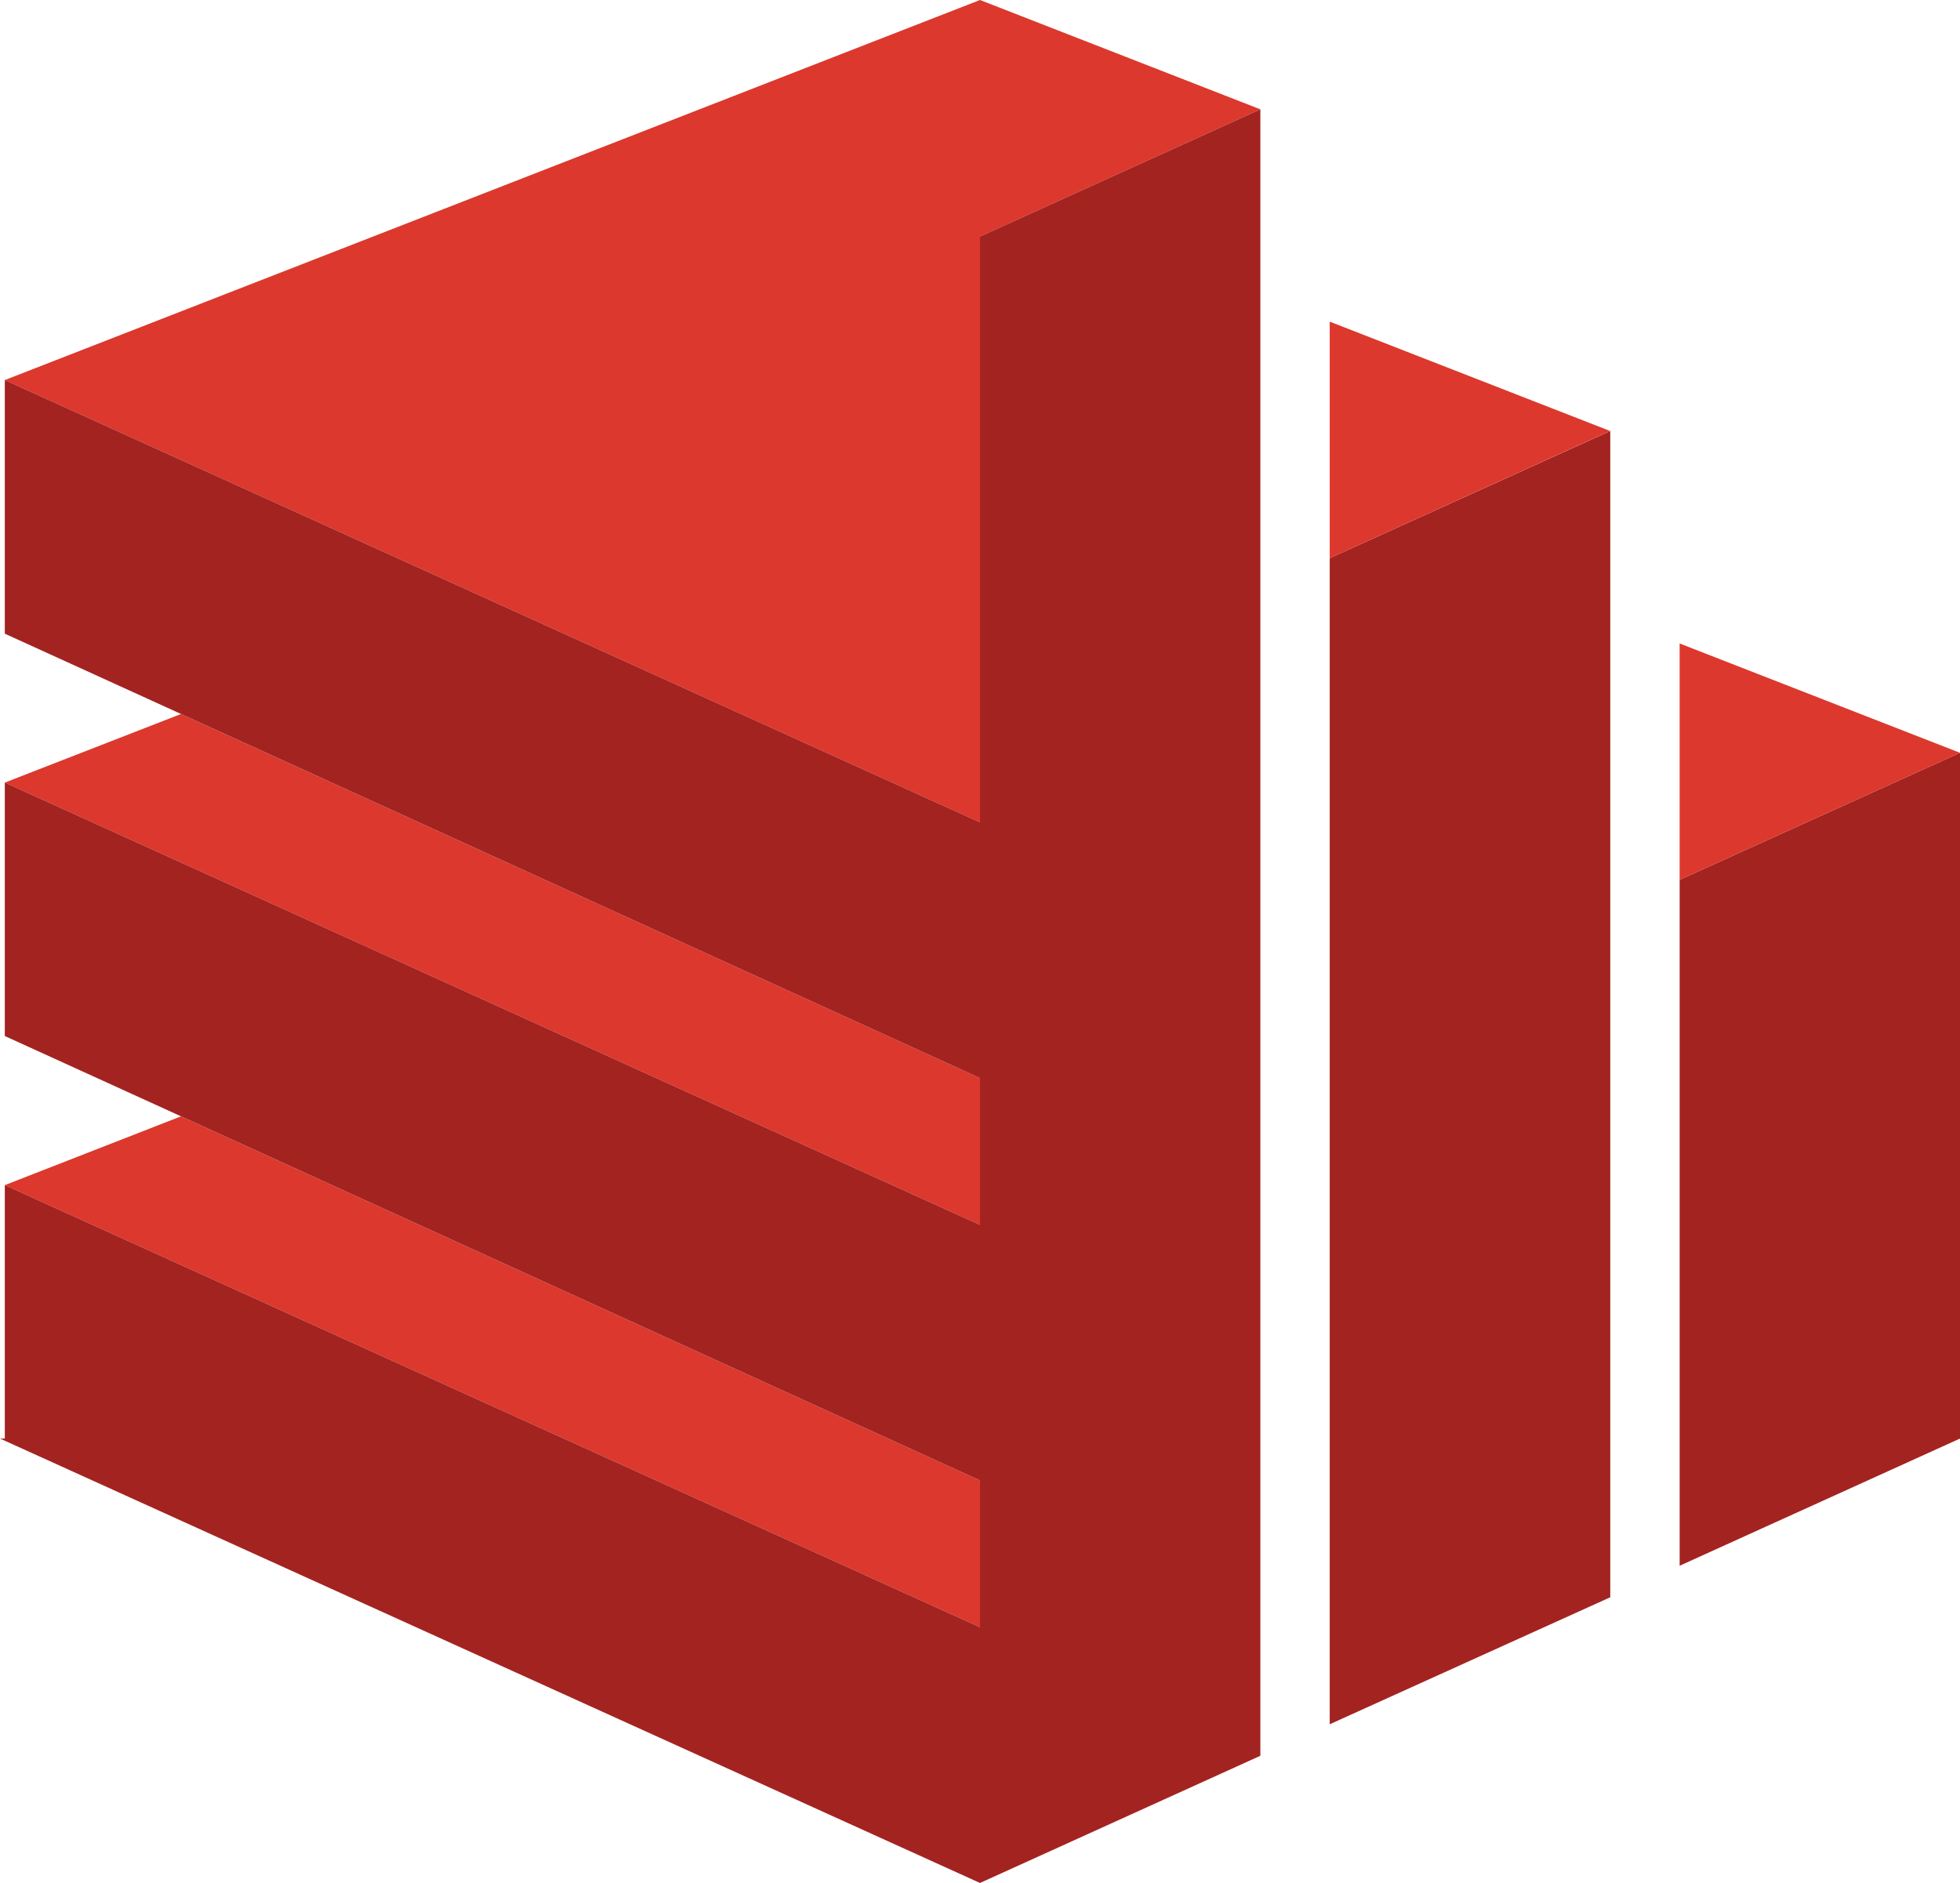
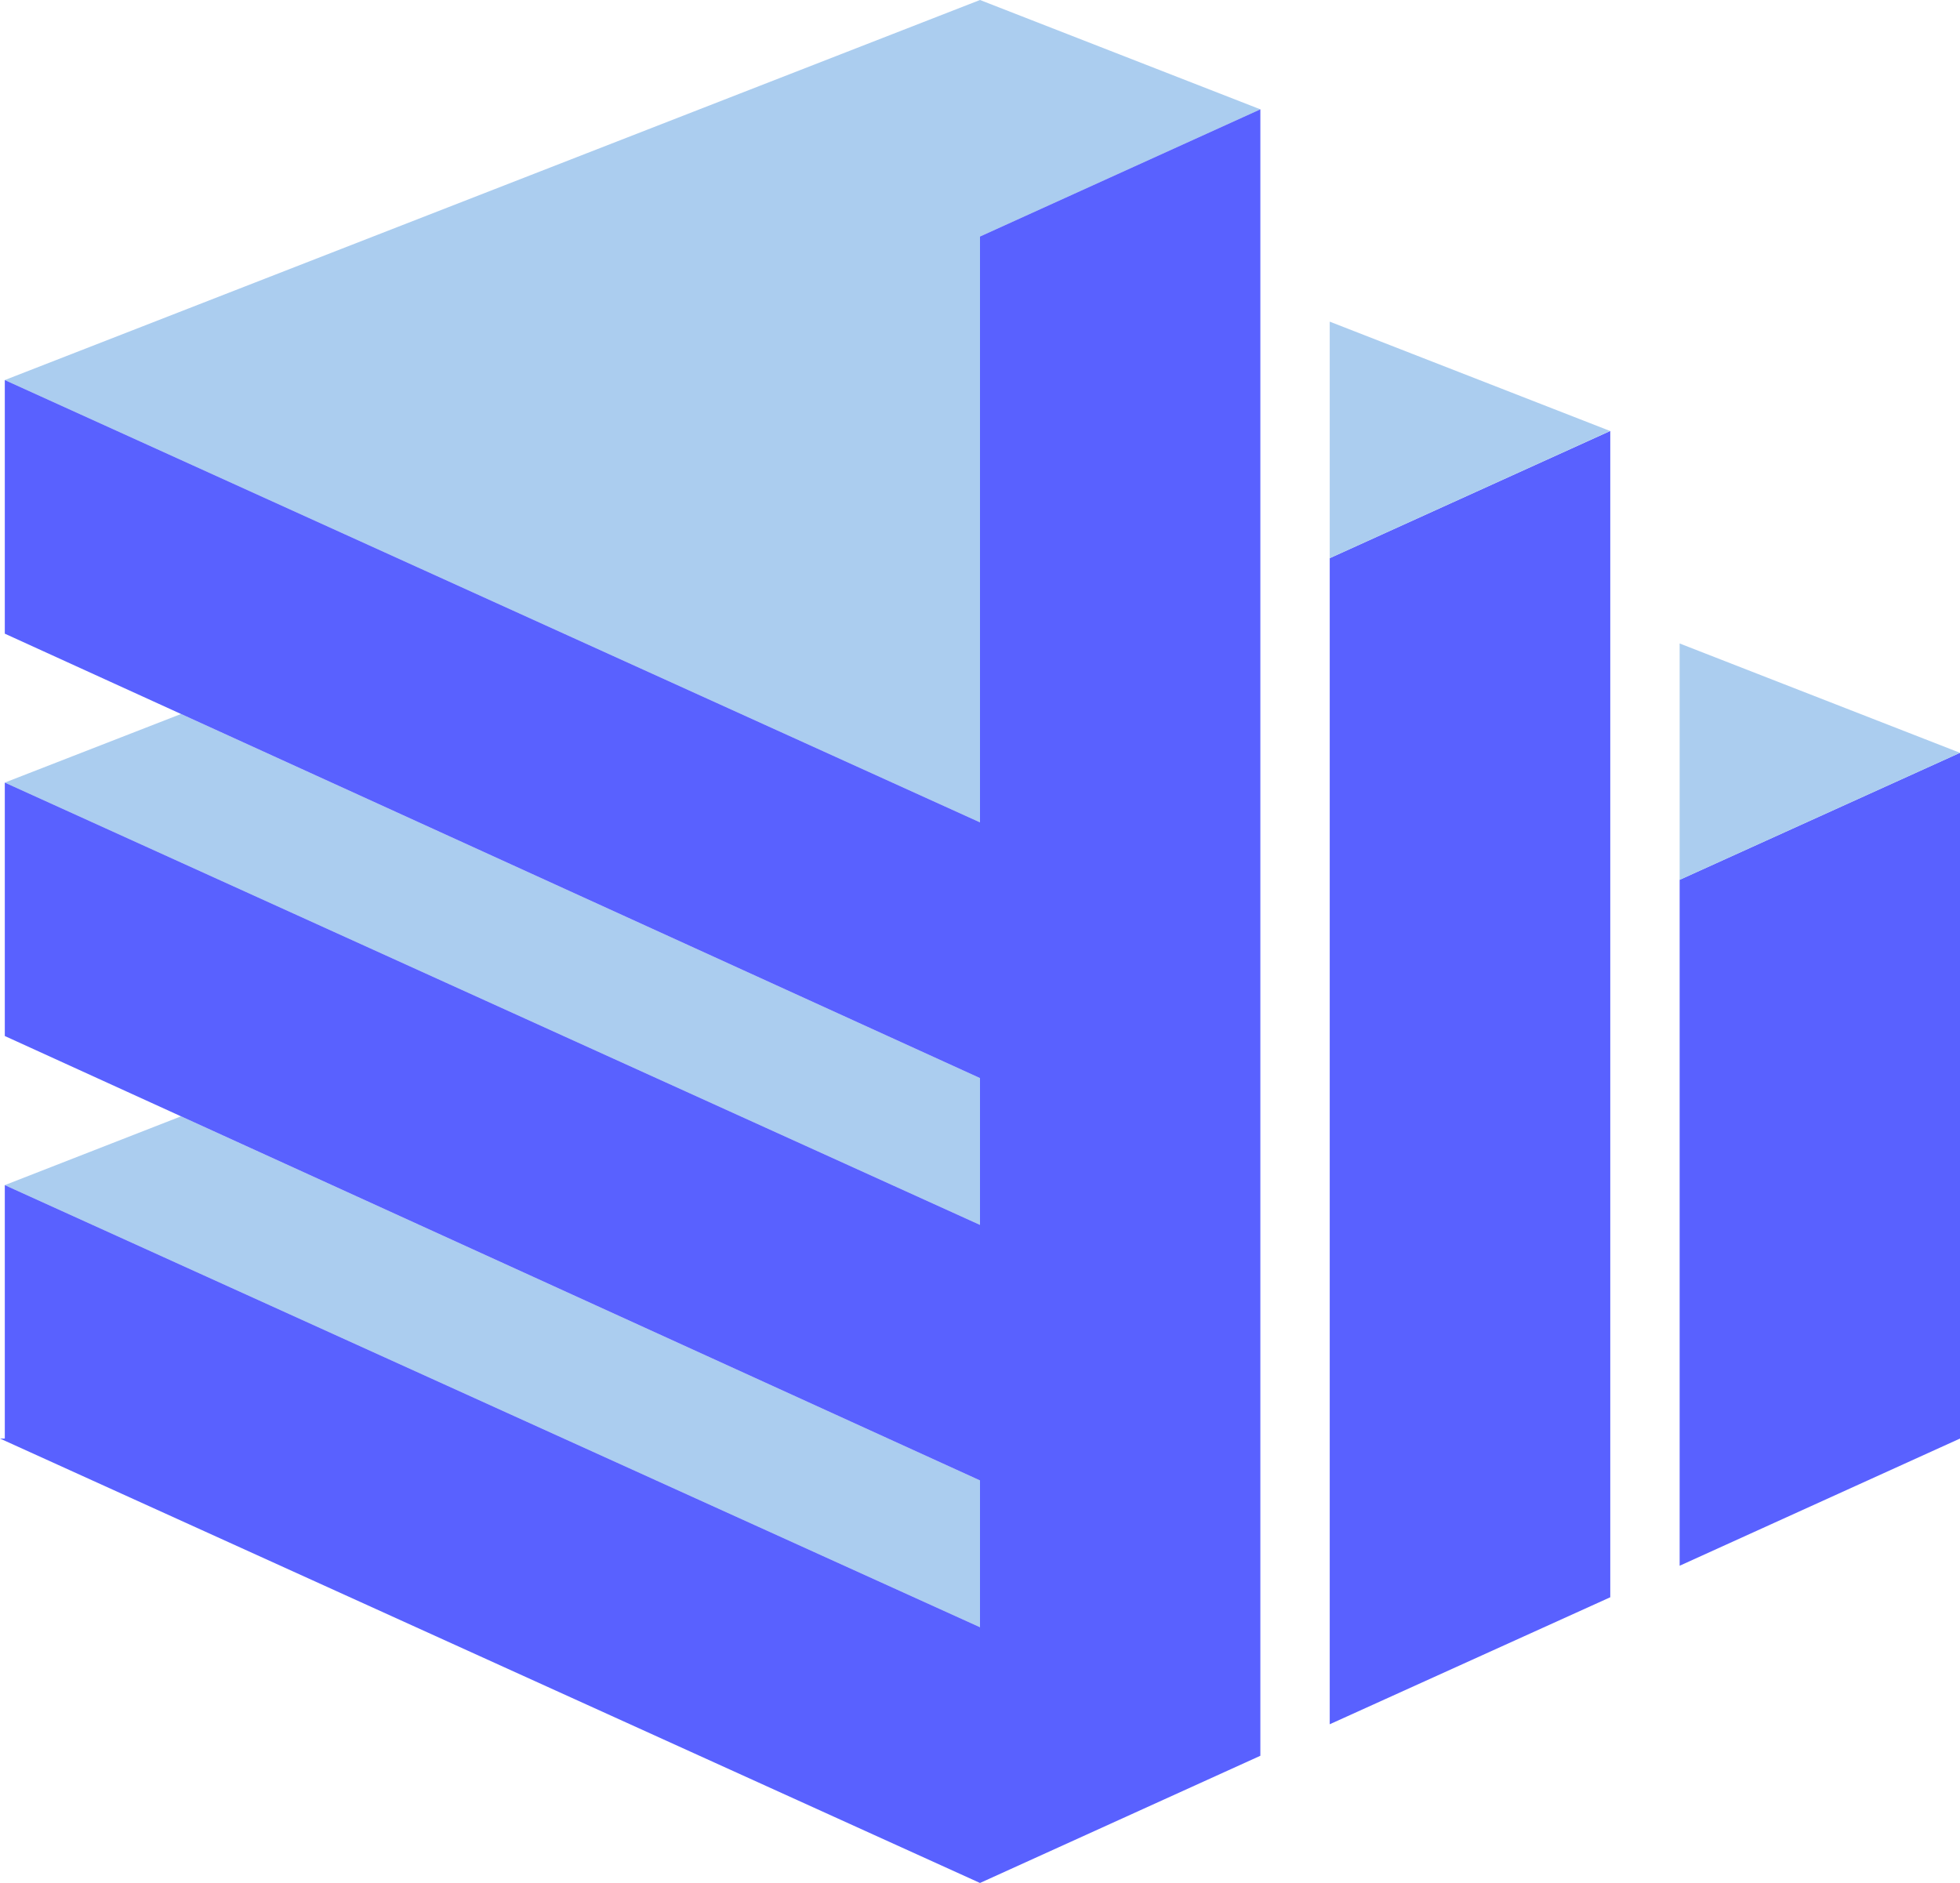
<svg xmlns="http://www.w3.org/2000/svg" version="1.1" id="Layer_1" x="0px" y="0px" viewBox="0 0 102 98" style="enable-background:new 0 0 102 98;" xml:space="preserve">
  <style type="text/css">
- 	.st0{fill:#A32321;}
- 	.st1{fill:#DC382D;}
+ 	.st0{fill:#5961ff;}
+ 	.st1{fill:#abcdef;}
	.st2{fill:#494C4D;}
</style>
  <g>
    <polygon class="st0" points="69.2,89.74 83.8,83.13 83.8,22.43 69.2,29.05  " />
    <polygon class="st1" points="69.2,29.05 83.79,22.43 69.2,16.74  " />
    <polygon class="st0" points="87.41,81.49 102,74.87 102,39.18 87.41,45.79  " />
    <polygon class="st1" points="87.41,45.79 102,39.18 87.41,33.49  " />
    <g>
      <polygon class="st1" points="9.42,37.16 0.25,40.73 51,63.75 51,56.11   " />
      <polygon class="st1" points="9.42,58.1 0.25,61.68 51,84.69 51,77.05   " />
      <polygon class="st1" points="0.25,19.78 51,42.8 51,12.31 65.59,5.69 51,0   " />
      <polygon class="st0" points="51,12.31 51,42.8 0.25,19.78 0.25,32.98 51,56.11 51,63.75 0.25,40.73 0.25,53.92 51,77.05 51,84.69     0.25,61.68 0.25,74.87 0,74.87 51,98 51,98 65.59,91.38 65.59,5.69   " />
    </g>
  </g>
</svg>
